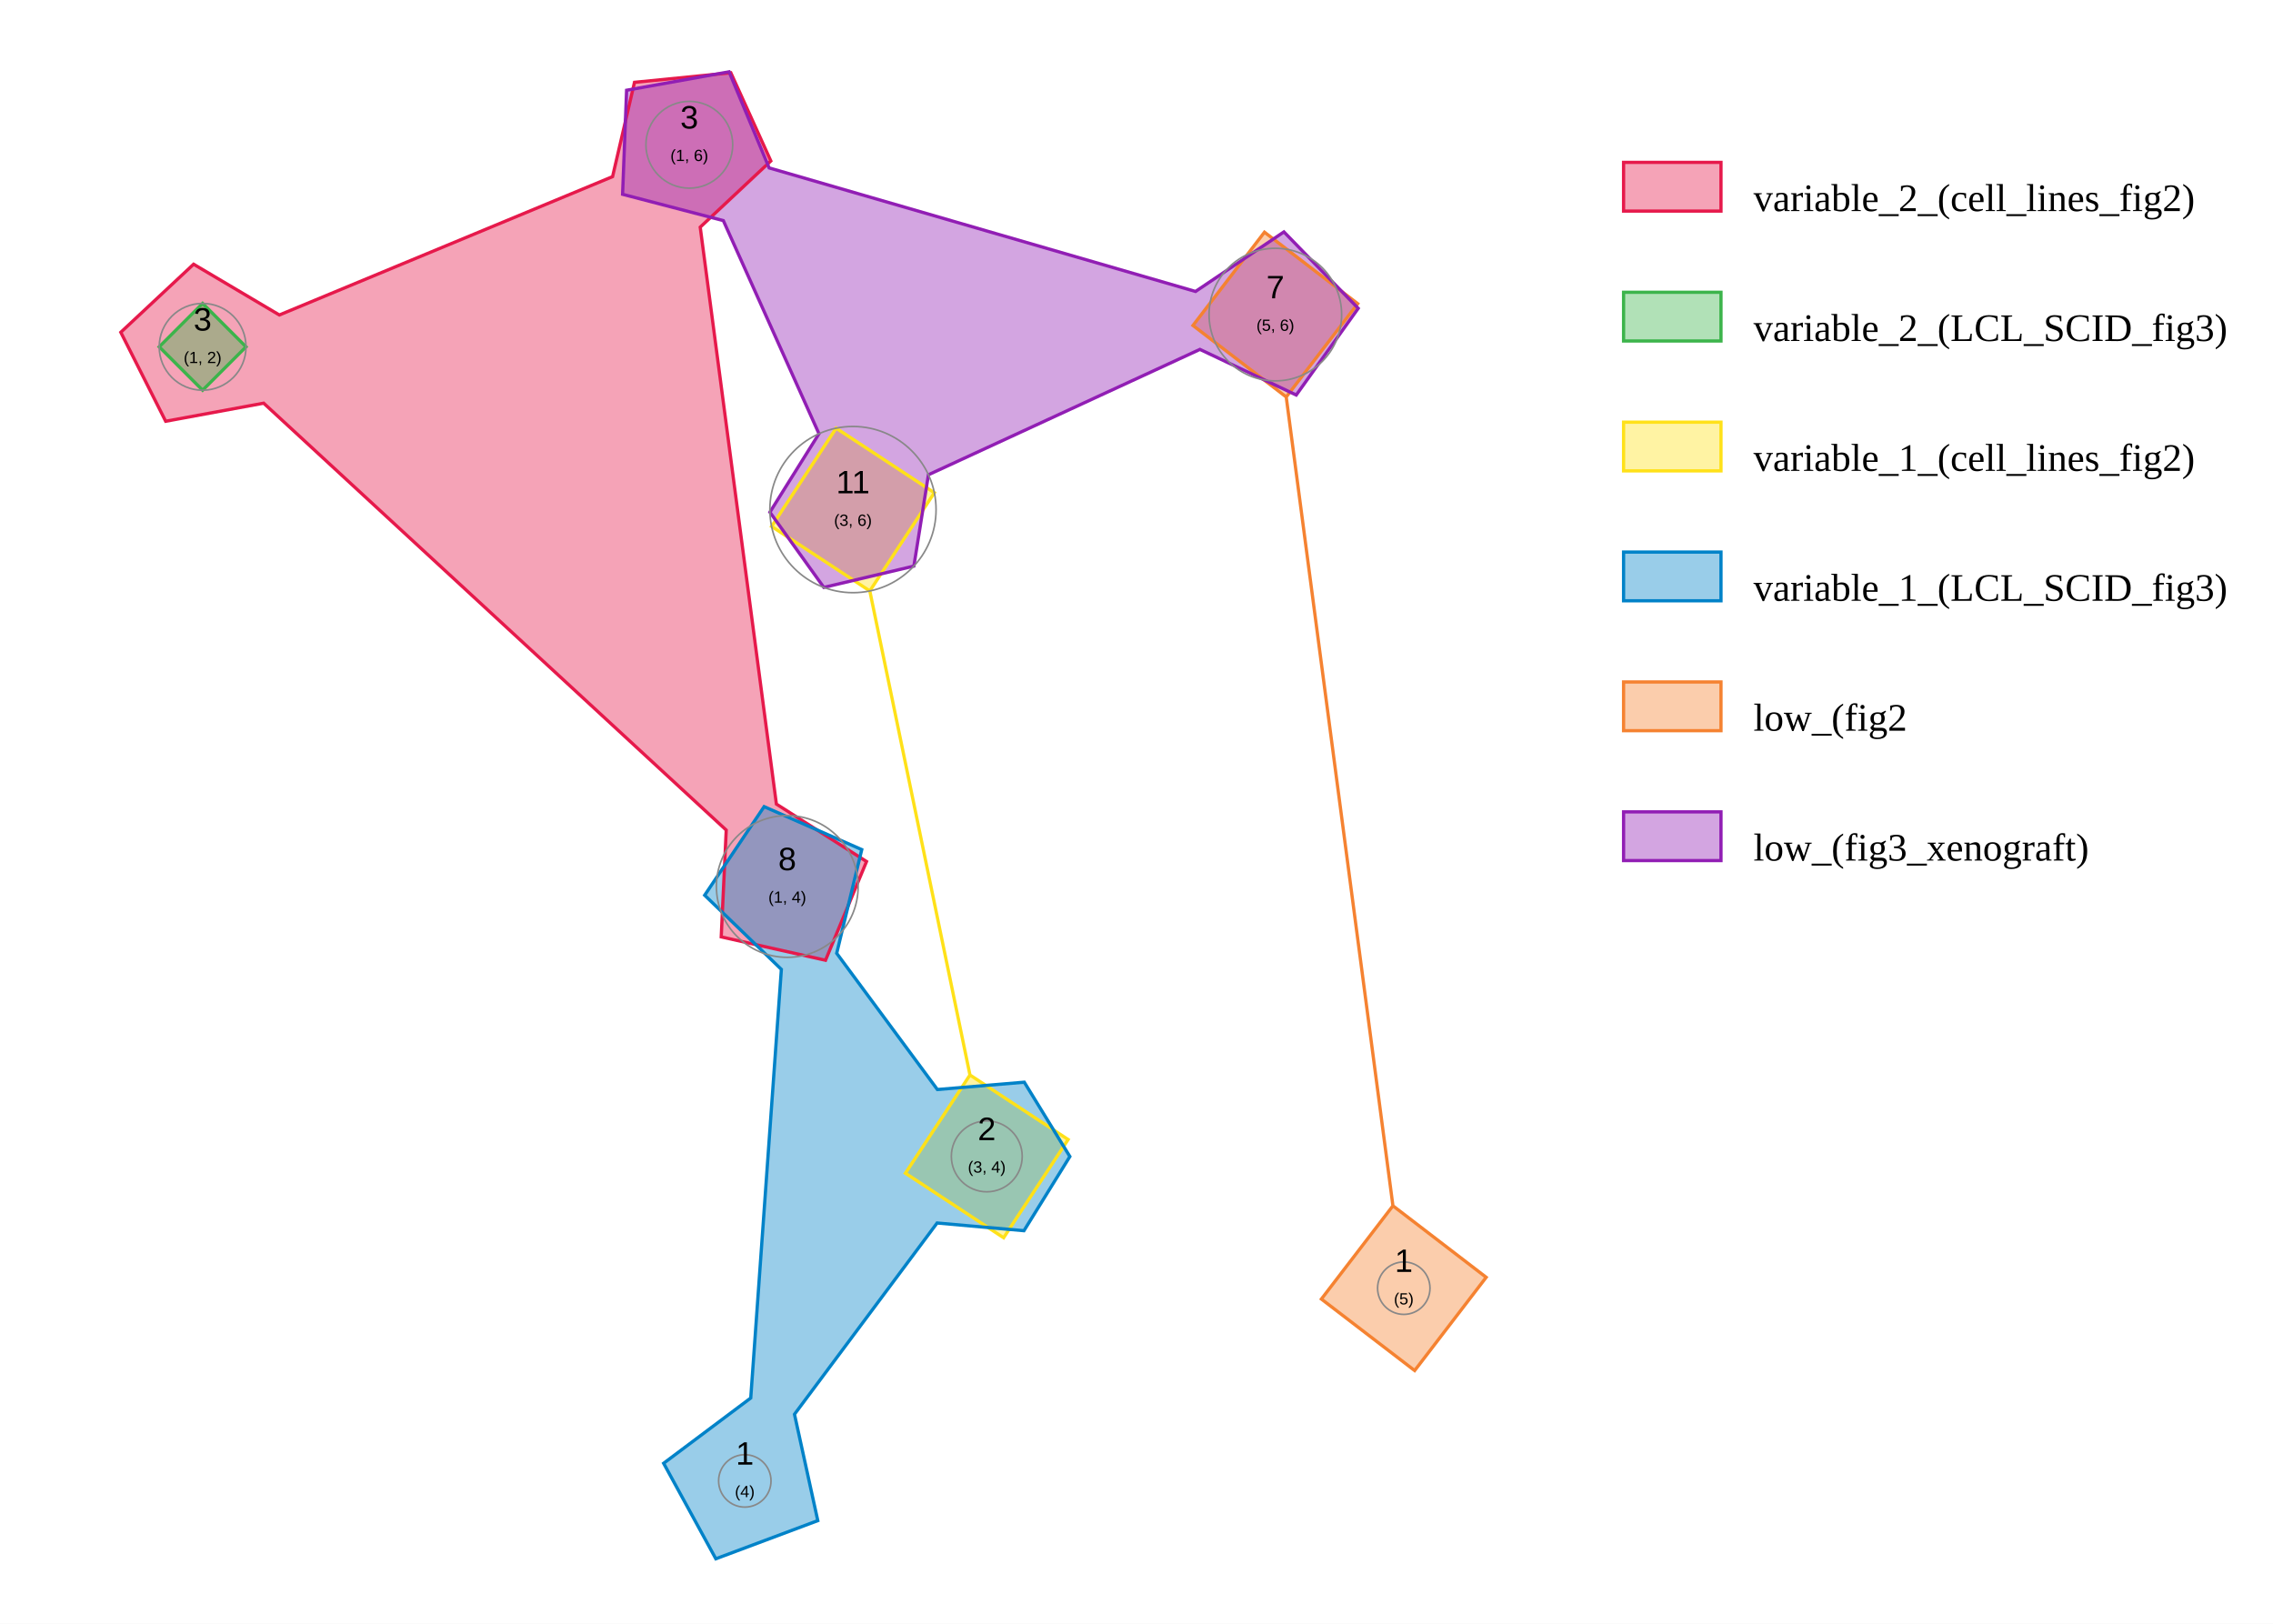
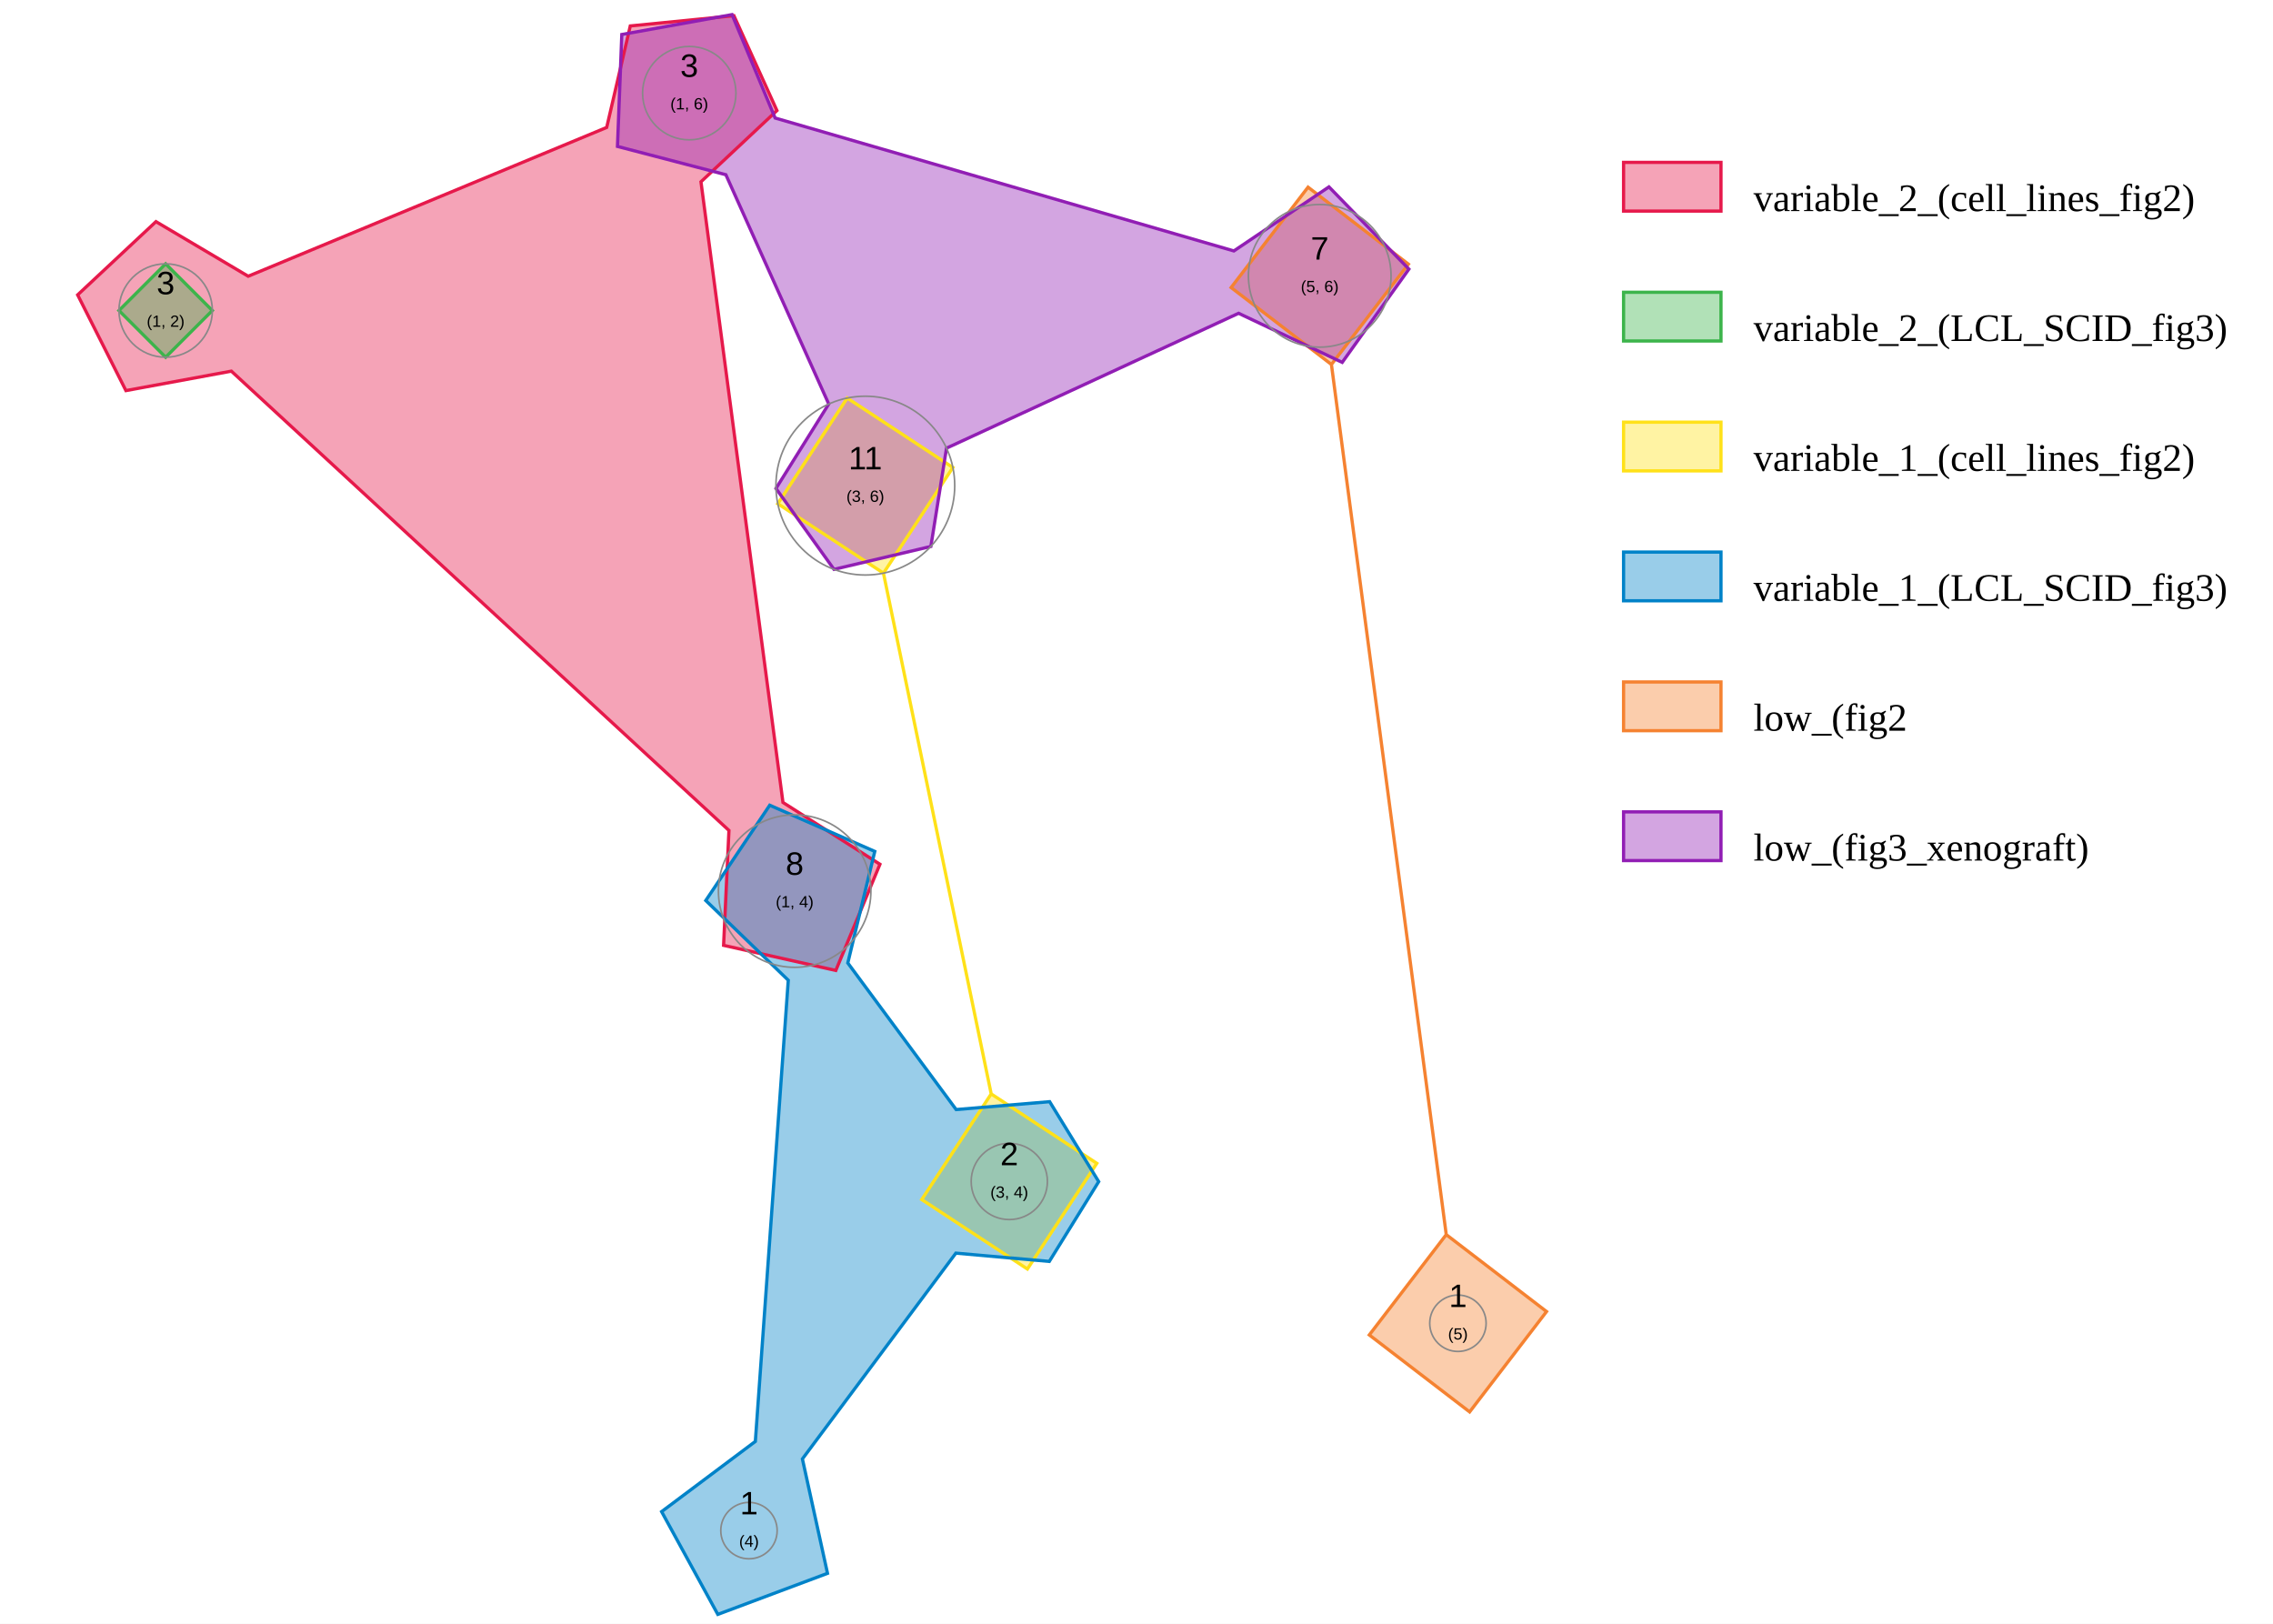
<svg xmlns="http://www.w3.org/2000/svg" xmlns:xlink="http://www.w3.org/1999/xlink" width="700" height="500">
  <defs>
    <style type="text/css">
  .borderLine {
	   stroke: none;
	   fill-opacity: 0.4;
  }
  .outLine {
	   stroke-width: 1;
	   fill: none;
  }
  .circle {
	   stroke: #888888;
	   stroke-width: 0.5;
	   fill: none;
    pointer-events: all;
  }
  .spcircle {
	   stroke: #FF2222;
	   stroke-width: 1;
	   fill: none;
    pointer-events: all;
  }
  .tLabel {
	   font-family: Arial;
    pointer-events: none;
	   font-size: 14px;
	   text-anchor: middle;
	   alignment-baseline: central;
  }
  .nLabel {
	   font-family: Arial;
    pointer-events: none;
	   font-size: 10px;
	   text-anchor: middle;
	   alignment-baseline: central;
  }
  .belong {
	   font-family: Arial;
    pointer-events: none;
	   font-size: 5px;
	   text-anchor: middle;
	   alignment-baseline: central;
  }
  .p0{
    stroke: none;
    fill: #e6194b;
  }
  .q0{
    fill: none;
    stroke: #e6194b;
  }
  .p1{
    stroke: none;
    fill: #3cb44b;
  }
  .q1{
    fill: none;
    stroke: #3cb44b;
  }
  .p2{
    stroke: none;
    fill: #ffe119;
  }
  .q2{
    fill: none;
    stroke: #ffe119;
  }
  .p3{
    stroke: none;
    fill: #0082c8;
  }
  .q3{
    fill: none;
    stroke: #0082c8;
  }
  .p4{
    stroke: none;
    fill: #f58231;
  }
  .q4{
    fill: none;
    stroke: #f58231;
  }
  .p5{
    stroke: none;
    fill: #911eb4;
  }
  .q5{
    fill: none;
    stroke: #911eb4;
  }

</style>
    <symbol id="bl0">
-       <path d="M 86.03 96.99 L 59.62 81.36 L 37.20 102.32 L 51.02 129.72 L 81.20 124.15 L 223.65 255.61 L 222.11 288.50 L 254.23 295.69 L 266.86 265.29 L 239.10 247.60 L 215.64 69.95 L 237.39 49.56 L 225.07 22.41 L 195.40 25.35 L 188.65 54.39 Z" />
+       <path d="M 76.44 85.06 L 48.03 68.25 L 23.91 90.80 L 38.78 120.28 L 71.25 114.29 L 224.49 255.72 L 222.84 291.10 L 257.40 298.83 L 270.99 266.13 L 241.12 247.10 L 215.87 55.98 L 239.27 34.04 L 226.02 4.83 L 194.10 7.99 L 186.84 39.24 Z" />
    </symbol>
    <symbol id="bl1">
-       <path d="M 75.76 106.80 L 62.40 93.43 L 49.03 106.80 L 62.40 120.16 Z" />
+       <path d="M 65.39 95.62 L 51.01 81.24 L 36.64 95.62 L 51.01 110.00 Z" />
    </symbol>
    <symbol id="bl2">
-       <path d="M 267.87 181.97 L 287.74 151.73 L 257.50 131.85 L 237.62 162.10 L 267.87 181.97 L 298.71 331.02 L 278.83 361.27 L 309.08 381.14 L 328.95 350.90 L 298.71 331.02 Z" />
+       <path d="M 272.07 176.49 L 293.45 143.96 L 260.91 122.57 L 239.53 155.11 L 272.07 176.49 L 305.25 336.85 L 283.86 369.38 L 316.40 390.77 L 337.78 358.23 L 305.25 336.85 Z" />
    </symbol>
    <symbol id="bl3">
-       <path d="M 231.20 430.49 L 204.37 450.59 L 220.45 480.00 L 251.85 468.25 L 244.67 435.50 L 288.59 376.60 L 315.34 378.97 L 329.48 356.13 L 315.44 333.24 L 288.68 335.50 L 257.67 293.55 L 265.39 261.62 L 235.32 248.39 L 217.01 275.67 L 240.63 298.50 Z" />
+       <path d="M 232.62 443.86 L 203.75 465.48 L 221.06 497.12 L 254.84 484.48 L 247.11 449.25 L 294.37 385.88 L 323.15 388.43 L 338.36 363.86 L 323.25 339.24 L 294.46 341.67 L 261.09 296.53 L 269.40 262.18 L 237.05 247.95 L 217.35 277.30 L 242.76 301.85 Z" />
    </symbol>
    <symbol id="bl4">
-       <path d="M 396.11 122.24 L 418.13 93.52 L 389.41 71.50 L 367.39 100.22 L 396.11 122.24 L 428.97 371.30 L 406.94 400.02 L 435.66 422.04 L 457.69 393.32 L 428.97 371.30 Z" />
+       <path d="M 410.03 112.23 L 433.73 81.34 L 402.83 57.64 L 379.14 88.54 L 410.03 112.23 L 445.39 380.18 L 421.69 411.07 L 452.59 434.77 L 476.28 403.87 L 445.39 380.18 Z" />
    </symbol>
    <symbol id="bl5">
-       <path d="M 236.86 51.70 L 224.53 22.11 L 192.97 27.79 L 191.73 59.83 L 222.76 67.93 L 252.21 133.56 L 237.10 157.72 L 253.71 180.88 L 281.44 174.32 L 285.92 146.19 L 369.53 107.59 L 399.19 121.64 L 418.28 94.95 L 395.40 71.41 L 368.18 89.75 Z" />
+       <path d="M 238.71 36.34 L 225.44 4.50 L 191.49 10.62 L 190.16 45.09 L 223.54 53.80 L 255.22 124.41 L 238.97 150.41 L 256.84 175.32 L 286.67 168.27 L 291.49 138.00 L 381.44 96.47 L 413.35 111.59 L 433.89 82.87 L 409.27 57.55 L 379.99 77.27 Z" />
    </symbol>
  </defs>
  <rect width="700" height="500" style="fill:#fff;stroke-width:0" />
  <use class="p0 borderLine" xlink:href="#bl0" />
  <use class="p1 borderLine" xlink:href="#bl1" />
  <use class="p2 borderLine" xlink:href="#bl2" />
  <use class="p3 borderLine" xlink:href="#bl3" />
  <use class="p4 borderLine" xlink:href="#bl4" />
  <use class="p5 borderLine" xlink:href="#bl5" />
  <use class="q0 outLine" xlink:href="#bl0" />
  <use class="q1 outLine" xlink:href="#bl1" />
  <use class="q2 outLine" xlink:href="#bl2" />
  <use class="q3 outLine" xlink:href="#bl3" />
  <use class="q4 outLine" xlink:href="#bl4" />
  <use class="q5 outLine" xlink:href="#bl5" />
-   <circle class="circle" cx="62.395" cy="106.797" r="13.364" />
-   <text class="tLabel" x="62.40" y="86.80" />
-   <text class="nLabel" x="62.40" y="101.80">3</text>
-   <text class="belong" x="62.40" y="111.80">(1, 2)</text>
-   <circle class="circle" cx="303.892" cy="356.081" r="10.912" />
-   <text class="tLabel" x="303.89" y="336.08" />
-   <text class="nLabel" x="303.89" y="351.08">2</text>
-   <text class="belong" x="303.89" y="361.08">(3, 4)</text>
-   <circle class="circle" cx="262.683" cy="156.913" r="25.591" />
-   <text class="tLabel" x="262.68" y="136.91" />
-   <text class="nLabel" x="262.68" y="151.91">11</text>
-   <text class="belong" x="262.68" y="161.91">(3, 6)</text>
-   <circle class="circle" cx="229.374" cy="456.014" r="8.07" />
-   <text class="tLabel" x="229.37" y="436.01" />
-   <text class="nLabel" x="229.37" y="451.01">1</text>
-   <text class="belong" x="229.37" y="461.01">(4)</text>
-   <circle class="circle" cx="242.453" cy="272.97" r="21.824" />
-   <text class="tLabel" x="242.45" y="252.97" />
-   <text class="nLabel" x="242.45" y="267.97">8</text>
-   <text class="belong" x="242.45" y="277.97">(1, 4)</text>
-   <circle class="circle" cx="432.315" cy="396.67" r="8.07" />
-   <text class="tLabel" x="432.31" y="376.67" />
-   <text class="nLabel" x="432.31" y="391.67">1</text>
-   <text class="belong" x="432.31" y="401.67">(5)</text>
-   <circle class="circle" cx="392.76" cy="96.869" r="20.414" />
-   <text class="tLabel" x="392.76" y="76.87" />
-   <text class="nLabel" x="392.76" y="91.87">7</text>
-   <text class="belong" x="392.76" y="101.87">(5, 6)</text>
-   <circle class="circle" cx="212.284" cy="44.58" r="13.364" />
-   <text class="tLabel" x="212.28" y="24.58" />
-   <text class="nLabel" x="212.28" y="39.58">3</text>
-   <text class="belong" x="212.28" y="49.58">(1, 6)</text>
+   <circle class="circle" cx="51.014" cy="95.618" r="14.378" />
+   <text class="tLabel" x="51.01" y="75.62" />
+   <text class="nLabel" x="51.01" y="90.62">3</text>
+   <text class="belong" x="51.01" y="100.62">(1, 2)</text>
+   <circle class="circle" cx="310.825" cy="363.806" r="11.739" />
+   <text class="tLabel" x="310.82" y="343.81" />
+   <text class="nLabel" x="310.82" y="358.81">2</text>
+   <text class="belong" x="310.82" y="368.81">(3, 4)</text>
+   <circle class="circle" cx="266.49" cy="149.534" r="27.531" />
+   <text class="tLabel" x="266.49" y="129.53" />
+   <text class="nLabel" x="266.49" y="144.53">11</text>
+   <text class="belong" x="266.49" y="154.53">(3, 6)</text>
+   <circle class="circle" cx="230.655" cy="471.318" r="8.682" />
+   <text class="tLabel" x="230.66" y="451.32" />
+   <text class="nLabel" x="230.66" y="466.32">1</text>
+   <text class="belong" x="230.66" y="476.32">(4)</text>
+   <circle class="circle" cx="244.727" cy="274.393" r="23.479" />
+   <text class="tLabel" x="244.73" y="254.39" />
+   <text class="nLabel" x="244.73" y="269.39">8</text>
+   <text class="belong" x="244.73" y="279.39">(1, 4)</text>
+   <circle class="circle" cx="448.986" cy="407.473" r="8.682" />
+   <text class="tLabel" x="448.99" y="387.47" />
+   <text class="nLabel" x="448.99" y="402.47">1</text>
+   <text class="belong" x="448.99" y="412.47">(5)</text>
+   <circle class="circle" cx="406.432" cy="84.936" r="21.962" />
+   <text class="tLabel" x="406.43" y="64.94" />
+   <text class="nLabel" x="406.43" y="79.94">7</text>
+   <text class="belong" x="406.43" y="89.94">(5, 6)</text>
+   <circle class="circle" cx="212.269" cy="28.682" r="14.378" />
+   <text class="tLabel" x="212.27" y="8.68" />
+   <text class="nLabel" x="212.27" y="23.68">3</text>
+   <text class="belong" x="212.27" y="33.68">(1, 6)</text>
  <rect class="p0 borderLine" x="500.00" y="50.00" width="30.00" height="15.00" />
  <rect class="q0" x="500.00" y="50.00" width="30.00" height="15.00" />
  <text class="legend" x="540.00" y="65.00">variable_2_(cell_lines_fig2)</text>
  <rect class="p1 borderLine" x="500.00" y="90.00" width="30.00" height="15.00" />
  <rect class="q1" x="500.00" y="90.00" width="30.00" height="15.00" />
  <text class="legend" x="540.00" y="105.00">variable_2_(LCL_SCID_fig3)</text>
  <rect class="p2 borderLine" x="500.00" y="130.00" width="30.00" height="15.00" />
  <rect class="q2" x="500.00" y="130.00" width="30.00" height="15.00" />
  <text class="legend" x="540.00" y="145.00">variable_1_(cell_lines_fig2)</text>
  <rect class="p3 borderLine" x="500.00" y="170.00" width="30.00" height="15.00" />
  <rect class="q3" x="500.00" y="170.00" width="30.00" height="15.00" />
  <text class="legend" x="540.00" y="185.00">variable_1_(LCL_SCID_fig3)</text>
  <rect class="p4 borderLine" x="500.00" y="210.00" width="30.00" height="15.00" />
  <rect class="q4" x="500.00" y="210.00" width="30.00" height="15.00" />
  <text class="legend" x="540.00" y="225.00">low_(fig2</text>
  <rect class="p5 borderLine" x="500.00" y="250.00" width="30.00" height="15.00" />
  <rect class="q5" x="500.00" y="250.00" width="30.00" height="15.00" />
  <text class="legend" x="540.00" y="265.00">low_(fig3_xenograft)</text>
</svg>
